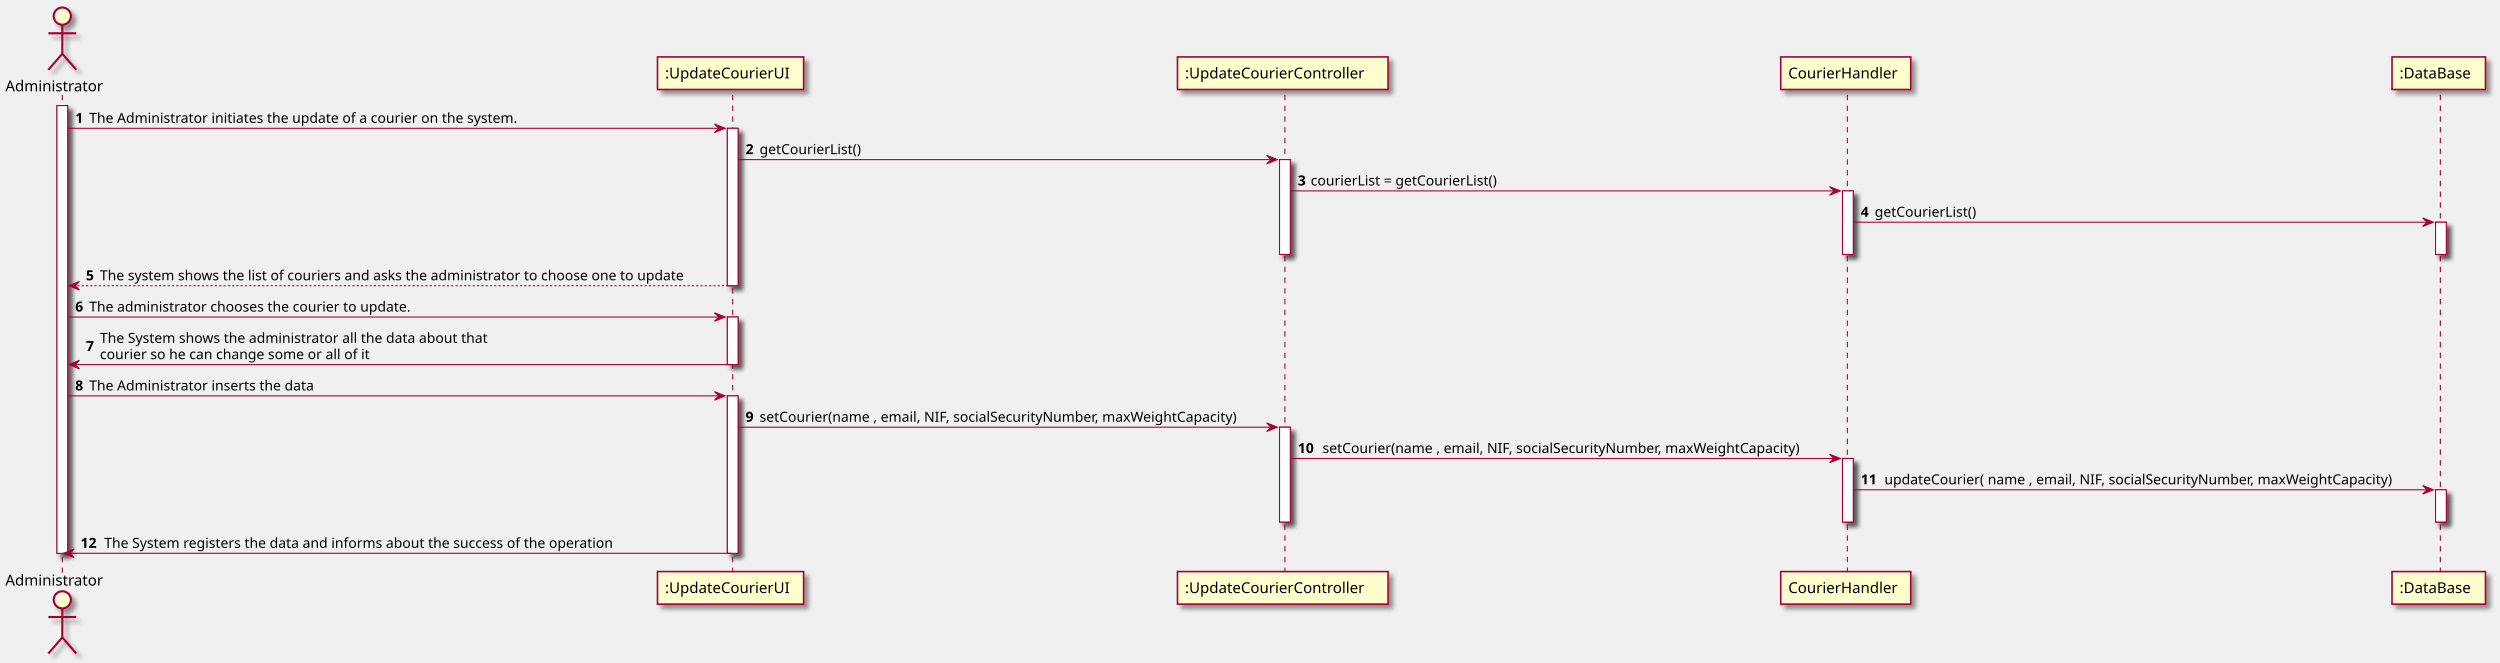
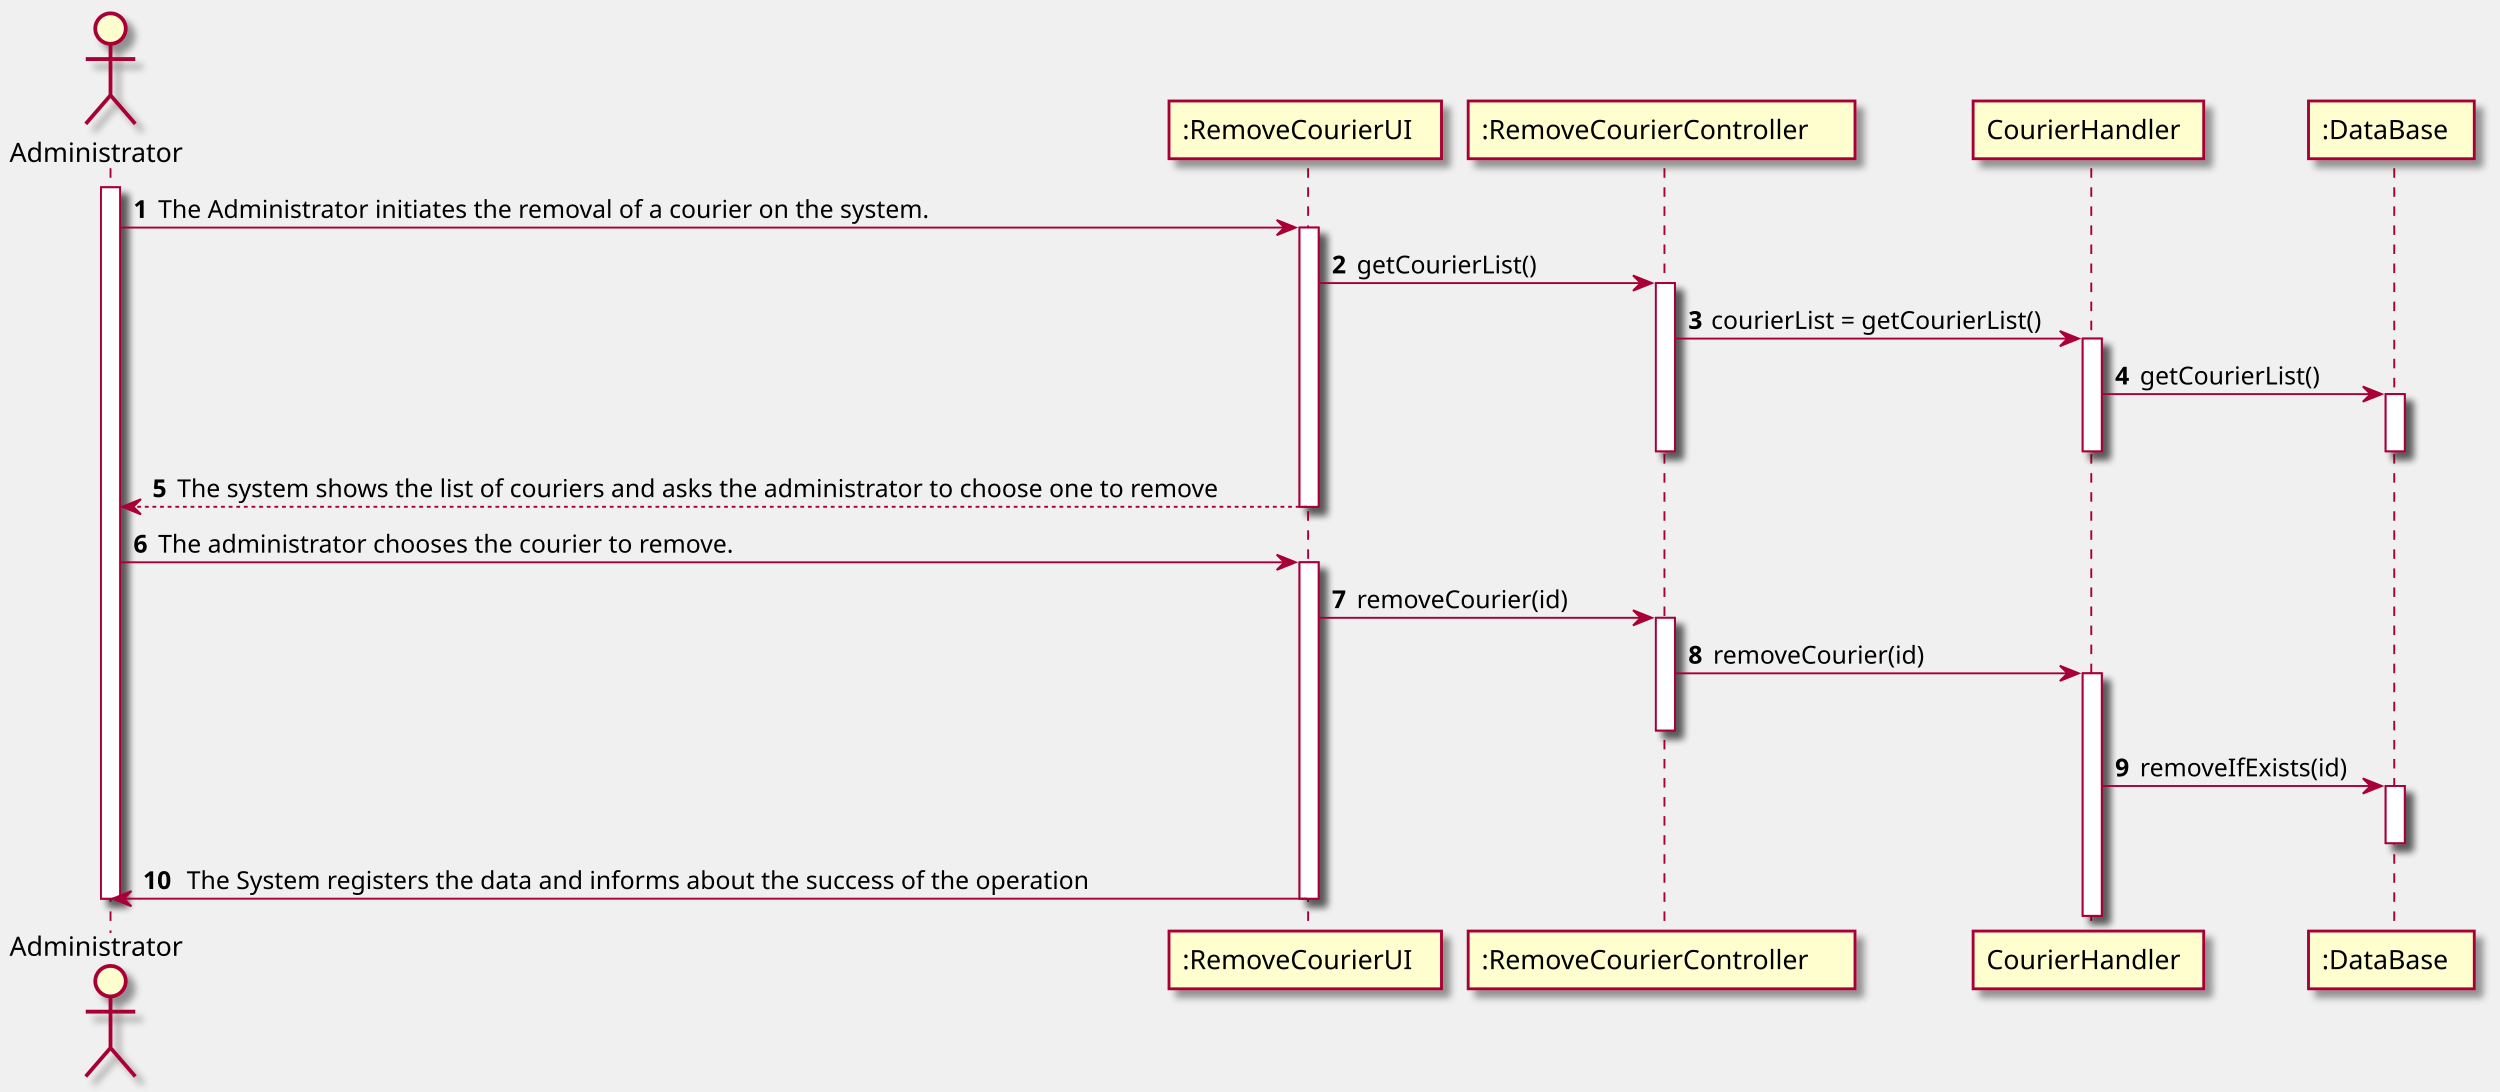
- <svg xmlns="http://www.w3.org/2000/svg" contentScriptType="application/ecmascript" contentStyleType="text/css" height="617px" preserveAspectRatio="none" style="width:2327px;height:617px;" version="1.1" viewBox="0 0 2327 617" width="2327px" zoomAndPan="magnify">
+ <svg xmlns="http://www.w3.org/2000/svg" contentScriptType="application/ecmascript" contentStyleType="text/css" height="573px" preserveAspectRatio="none" style="width:1312px;height:573px;" version="1.1" viewBox="0 0 1312 573" width="1312px" zoomAndPan="magnify">
  <defs>
-     <filter height="300%" id="f1w8qvtk20r7ju" width="300%" x="-1" y="-1">
+     <filter height="300%" id="f1m9w7pxy7maes" width="300%" x="-1" y="-1">
      <feGaussianBlur result="blurOut" stdDeviation="2.0" />
      <feColorMatrix in="blurOut" result="blurOut2" type="matrix" values="0 0 0 0 0 0 0 0 0 0 0 0 0 0 0 0 0 0 .4 0" />
      <feOffset dx="4.0" dy="4.0" in="blurOut2" result="blurOut3" />
      <feBlend in="SourceGraphic" in2="blurOut3" mode="normal" />
    </filter>
  </defs>
  <g>
-     <rect fill="#FFFFFF" filter="url(#f1w8qvtk20r7ju)" height="416.727" style="stroke:#A80036;stroke-width:1.0;" width="10" x="53" y="98.297" />
-     <rect fill="#FFFFFF" filter="url(#f1w8qvtk20r7ju)" height="146.531" style="stroke:#A80036;stroke-width:1.0;" width="10" x="677" y="119.43" />
-     <rect fill="#FFFFFF" filter="url(#f1w8qvtk20r7ju)" height="44.266" style="stroke:#A80036;stroke-width:1.0;" width="10" x="677" y="295.094" />
-     <rect fill="#FFFFFF" filter="url(#f1w8qvtk20r7ju)" height="146.531" style="stroke:#A80036;stroke-width:1.0;" width="10" x="677" y="368.492" />
-     <rect fill="#FFFFFF" filter="url(#f1w8qvtk20r7ju)" height="88.266" style="stroke:#A80036;stroke-width:1.0;" width="10" x="1191" y="148.562" />
-     <rect fill="#FFFFFF" filter="url(#f1w8qvtk20r7ju)" height="88.266" style="stroke:#A80036;stroke-width:1.0;" width="10" x="1191" y="397.625" />
-     <rect fill="#FFFFFF" filter="url(#f1w8qvtk20r7ju)" height="59.133" style="stroke:#A80036;stroke-width:1.0;" width="10" x="1715" y="177.695" />
-     <rect fill="#FFFFFF" filter="url(#f1w8qvtk20r7ju)" height="59.133" style="stroke:#A80036;stroke-width:1.0;" width="10" x="1715" y="426.758" />
-     <rect fill="#FFFFFF" filter="url(#f1w8qvtk20r7ju)" height="30" style="stroke:#A80036;stroke-width:1.0;" width="10" x="2267" y="206.828" />
-     <rect fill="#FFFFFF" filter="url(#f1w8qvtk20r7ju)" height="30" style="stroke:#A80036;stroke-width:1.0;" width="10" x="2267" y="455.891" />
-     <line style="stroke:#A80036;stroke-width:1.0;stroke-dasharray:5.0,5.0;" x1="58" x2="58" y1="88.297" y2="533.023" />
-     <line style="stroke:#A80036;stroke-width:1.0;stroke-dasharray:5.0,5.0;" x1="682" x2="682" y1="88.297" y2="533.023" />
-     <line style="stroke:#A80036;stroke-width:1.0;stroke-dasharray:5.0,5.0;" x1="1196" x2="1196" y1="88.297" y2="533.023" />
-     <line style="stroke:#A80036;stroke-width:1.0;stroke-dasharray:5.0,5.0;" x1="1719.5" x2="1719.5" y1="88.297" y2="533.023" />
-     <line style="stroke:#A80036;stroke-width:1.0;stroke-dasharray:5.0,5.0;" x1="2271.5" x2="2271.5" y1="88.297" y2="533.023" />
+     <rect fill="#FFFFFF" filter="url(#f1m9w7pxy7maes)" height="373.328" style="stroke:#A80036;stroke-width:1.0;" width="10" x="53" y="98.297" />
+     <rect fill="#FFFFFF" filter="url(#f1m9w7pxy7maes)" height="146.531" style="stroke:#A80036;stroke-width:1.0;" width="10" x="682" y="119.43" />
+     <rect fill="#FFFFFF" filter="url(#f1m9w7pxy7maes)" height="176.531" style="stroke:#A80036;stroke-width:1.0;" width="10" x="682" y="295.094" />
+     <rect fill="#FFFFFF" filter="url(#f1m9w7pxy7maes)" height="88.266" style="stroke:#A80036;stroke-width:1.0;" width="10" x="869" y="148.562" />
+     <rect fill="#FFFFFF" filter="url(#f1m9w7pxy7maes)" height="59.133" style="stroke:#A80036;stroke-width:1.0;" width="10" x="869" y="324.227" />
+     <rect fill="#FFFFFF" filter="url(#f1m9w7pxy7maes)" height="59.133" style="stroke:#A80036;stroke-width:1.0;" width="10" x="1093" y="177.695" />
+     <rect fill="#FFFFFF" filter="url(#f1m9w7pxy7maes)" height="127.266" style="stroke:#A80036;stroke-width:1.0;" width="10" x="1093" y="353.359" />
+     <rect fill="#FFFFFF" filter="url(#f1m9w7pxy7maes)" height="30" style="stroke:#A80036;stroke-width:1.0;" width="10" x="1252" y="206.828" />
+     <rect fill="#FFFFFF" filter="url(#f1m9w7pxy7maes)" height="30" style="stroke:#A80036;stroke-width:1.0;" width="10" x="1252" y="412.492" />
+     <line style="stroke:#A80036;stroke-width:1.0;stroke-dasharray:5.0,5.0;" x1="58" x2="58" y1="88.297" y2="489.625" />
+     <line style="stroke:#A80036;stroke-width:1.0;stroke-dasharray:5.0,5.0;" x1="686.5" x2="686.5" y1="88.297" y2="489.625" />
+     <line style="stroke:#A80036;stroke-width:1.0;stroke-dasharray:5.0,5.0;" x1="873.5" x2="873.5" y1="88.297" y2="489.625" />
+     <line style="stroke:#A80036;stroke-width:1.0;stroke-dasharray:5.0,5.0;" x1="1097.5" x2="1097.5" y1="88.297" y2="489.625" />
+     <line style="stroke:#A80036;stroke-width:1.0;stroke-dasharray:5.0,5.0;" x1="1256.5" x2="1256.5" y1="88.297" y2="489.625" />
    <text fill="#000000" font-family="sans-serif" font-size="14" lengthAdjust="spacing" textLength="100" x="5" y="84.995">Administrator</text>
-     <ellipse cx="58" cy="15" fill="#FEFECE" filter="url(#f1w8qvtk20r7ju)" rx="8" ry="8" style="stroke:#A80036;stroke-width:2.0;" />
-     <path d="M58,23 L58,50 M45,31 L71,31 M58,50 L45,65 M58,50 L71,65 " fill="none" filter="url(#f1w8qvtk20r7ju)" style="stroke:#A80036;stroke-width:2.0;" />
-     <text fill="#000000" font-family="sans-serif" font-size="14" lengthAdjust="spacing" textLength="100" x="5" y="545.019">Administrator</text>
-     <ellipse cx="58" cy="558.32" fill="#FEFECE" filter="url(#f1w8qvtk20r7ju)" rx="8" ry="8" style="stroke:#A80036;stroke-width:2.0;" />
-     <path d="M58,566.32 L58,593.32 M45,574.32 L71,574.32 M58,593.32 L45,608.32 M58,593.32 L71,608.32 " fill="none" filter="url(#f1w8qvtk20r7ju)" style="stroke:#A80036;stroke-width:2.0;" />
-     <rect fill="#FEFECE" filter="url(#f1w8qvtk20r7ju)" height="30.297" style="stroke:#A80036;stroke-width:1.5;" width="136" x="612" y="53" />
-     <text fill="#000000" font-family="sans-serif" font-size="14" lengthAdjust="spacing" textLength="122" x="619" y="72.995">:UpdateCourierUI</text>
-     <rect fill="#FEFECE" filter="url(#f1w8qvtk20r7ju)" height="30.297" style="stroke:#A80036;stroke-width:1.5;" width="136" x="612" y="532.023" />
-     <text fill="#000000" font-family="sans-serif" font-size="14" lengthAdjust="spacing" textLength="122" x="619" y="552.019">:UpdateCourierUI</text>
-     <rect fill="#FEFECE" filter="url(#f1w8qvtk20r7ju)" height="30.297" style="stroke:#A80036;stroke-width:1.5;" width="196" x="1096" y="53" />
-     <text fill="#000000" font-family="sans-serif" font-size="14" lengthAdjust="spacing" textLength="182" x="1103" y="72.995">:UpdateCourierController</text>
-     <rect fill="#FEFECE" filter="url(#f1w8qvtk20r7ju)" height="30.297" style="stroke:#A80036;stroke-width:1.5;" width="196" x="1096" y="532.023" />
-     <text fill="#000000" font-family="sans-serif" font-size="14" lengthAdjust="spacing" textLength="182" x="1103" y="552.019">:UpdateCourierController</text>
-     <rect fill="#FEFECE" filter="url(#f1w8qvtk20r7ju)" height="30.297" style="stroke:#A80036;stroke-width:1.5;" width="121" x="1657.5" y="53" />
-     <text fill="#000000" font-family="sans-serif" font-size="14" lengthAdjust="spacing" textLength="107" x="1664.5" y="72.995">CourierHandler</text>
-     <rect fill="#FEFECE" filter="url(#f1w8qvtk20r7ju)" height="30.297" style="stroke:#A80036;stroke-width:1.5;" width="121" x="1657.5" y="532.023" />
-     <text fill="#000000" font-family="sans-serif" font-size="14" lengthAdjust="spacing" textLength="107" x="1664.5" y="552.019">CourierHandler</text>
-     <rect fill="#FEFECE" filter="url(#f1w8qvtk20r7ju)" height="30.297" style="stroke:#A80036;stroke-width:1.5;" width="87" x="2226.5" y="53" />
-     <text fill="#000000" font-family="sans-serif" font-size="14" lengthAdjust="spacing" textLength="73" x="2233.5" y="72.995">:DataBase</text>
-     <rect fill="#FEFECE" filter="url(#f1w8qvtk20r7ju)" height="30.297" style="stroke:#A80036;stroke-width:1.5;" width="87" x="2226.5" y="532.023" />
-     <text fill="#000000" font-family="sans-serif" font-size="14" lengthAdjust="spacing" textLength="73" x="2233.5" y="552.019">:DataBase</text>
-     <rect fill="#FFFFFF" filter="url(#f1w8qvtk20r7ju)" height="416.727" style="stroke:#A80036;stroke-width:1.0;" width="10" x="53" y="98.297" />
-     <rect fill="#FFFFFF" filter="url(#f1w8qvtk20r7ju)" height="146.531" style="stroke:#A80036;stroke-width:1.0;" width="10" x="677" y="119.43" />
-     <rect fill="#FFFFFF" filter="url(#f1w8qvtk20r7ju)" height="44.266" style="stroke:#A80036;stroke-width:1.0;" width="10" x="677" y="295.094" />
-     <rect fill="#FFFFFF" filter="url(#f1w8qvtk20r7ju)" height="146.531" style="stroke:#A80036;stroke-width:1.0;" width="10" x="677" y="368.492" />
-     <rect fill="#FFFFFF" filter="url(#f1w8qvtk20r7ju)" height="88.266" style="stroke:#A80036;stroke-width:1.0;" width="10" x="1191" y="148.562" />
-     <rect fill="#FFFFFF" filter="url(#f1w8qvtk20r7ju)" height="88.266" style="stroke:#A80036;stroke-width:1.0;" width="10" x="1191" y="397.625" />
-     <rect fill="#FFFFFF" filter="url(#f1w8qvtk20r7ju)" height="59.133" style="stroke:#A80036;stroke-width:1.0;" width="10" x="1715" y="177.695" />
-     <rect fill="#FFFFFF" filter="url(#f1w8qvtk20r7ju)" height="59.133" style="stroke:#A80036;stroke-width:1.0;" width="10" x="1715" y="426.758" />
-     <rect fill="#FFFFFF" filter="url(#f1w8qvtk20r7ju)" height="30" style="stroke:#A80036;stroke-width:1.0;" width="10" x="2267" y="206.828" />
-     <rect fill="#FFFFFF" filter="url(#f1w8qvtk20r7ju)" height="30" style="stroke:#A80036;stroke-width:1.0;" width="10" x="2267" y="455.891" />
-     <polygon fill="#A80036" points="665,115.43,675,119.43,665,123.43,669,119.43" style="stroke:#A80036;stroke-width:1.0;" />
-     <line style="stroke:#A80036;stroke-width:1.0;" x1="63" x2="671" y1="119.43" y2="119.43" />
+     <ellipse cx="58" cy="15" fill="#FEFECE" filter="url(#f1m9w7pxy7maes)" rx="8" ry="8" style="stroke:#A80036;stroke-width:2.0;" />
+     <path d="M58,23 L58,50 M45,31 L71,31 M58,50 L45,65 M58,50 L71,65 " fill="none" filter="url(#f1m9w7pxy7maes)" style="stroke:#A80036;stroke-width:2.0;" />
+     <text fill="#000000" font-family="sans-serif" font-size="14" lengthAdjust="spacing" textLength="100" x="5" y="501.62">Administrator</text>
+     <ellipse cx="58" cy="514.922" fill="#FEFECE" filter="url(#f1m9w7pxy7maes)" rx="8" ry="8" style="stroke:#A80036;stroke-width:2.0;" />
+     <path d="M58,522.922 L58,549.922 M45,530.922 L71,530.922 M58,549.922 L45,564.922 M58,549.922 L71,564.922 " fill="none" filter="url(#f1m9w7pxy7maes)" style="stroke:#A80036;stroke-width:2.0;" />
+     <rect fill="#FEFECE" filter="url(#f1m9w7pxy7maes)" height="30.297" style="stroke:#A80036;stroke-width:1.5;" width="143" x="613.5" y="53" />
+     <text fill="#000000" font-family="sans-serif" font-size="14" lengthAdjust="spacing" textLength="129" x="620.5" y="72.995">:RemoveCourierUI</text>
+     <rect fill="#FEFECE" filter="url(#f1m9w7pxy7maes)" height="30.297" style="stroke:#A80036;stroke-width:1.5;" width="143" x="613.5" y="488.625" />
+     <text fill="#000000" font-family="sans-serif" font-size="14" lengthAdjust="spacing" textLength="129" x="620.5" y="508.62">:RemoveCourierUI</text>
+     <rect fill="#FEFECE" filter="url(#f1m9w7pxy7maes)" height="30.297" style="stroke:#A80036;stroke-width:1.5;" width="203" x="770.5" y="53" />
+     <text fill="#000000" font-family="sans-serif" font-size="14" lengthAdjust="spacing" textLength="189" x="777.5" y="72.995">:RemoveCourierController</text>
+     <rect fill="#FEFECE" filter="url(#f1m9w7pxy7maes)" height="30.297" style="stroke:#A80036;stroke-width:1.5;" width="203" x="770.5" y="488.625" />
+     <text fill="#000000" font-family="sans-serif" font-size="14" lengthAdjust="spacing" textLength="189" x="777.5" y="508.62">:RemoveCourierController</text>
+     <rect fill="#FEFECE" filter="url(#f1m9w7pxy7maes)" height="30.297" style="stroke:#A80036;stroke-width:1.5;" width="121" x="1035.5" y="53" />
+     <text fill="#000000" font-family="sans-serif" font-size="14" lengthAdjust="spacing" textLength="107" x="1042.5" y="72.995">CourierHandler</text>
+     <rect fill="#FEFECE" filter="url(#f1m9w7pxy7maes)" height="30.297" style="stroke:#A80036;stroke-width:1.5;" width="121" x="1035.5" y="488.625" />
+     <text fill="#000000" font-family="sans-serif" font-size="14" lengthAdjust="spacing" textLength="107" x="1042.5" y="508.62">CourierHandler</text>
+     <rect fill="#FEFECE" filter="url(#f1m9w7pxy7maes)" height="30.297" style="stroke:#A80036;stroke-width:1.5;" width="87" x="1211.5" y="53" />
+     <text fill="#000000" font-family="sans-serif" font-size="14" lengthAdjust="spacing" textLength="73" x="1218.5" y="72.995">:DataBase</text>
+     <rect fill="#FEFECE" filter="url(#f1m9w7pxy7maes)" height="30.297" style="stroke:#A80036;stroke-width:1.5;" width="87" x="1211.5" y="488.625" />
+     <text fill="#000000" font-family="sans-serif" font-size="14" lengthAdjust="spacing" textLength="73" x="1218.5" y="508.62">:DataBase</text>
+     <rect fill="#FFFFFF" filter="url(#f1m9w7pxy7maes)" height="373.328" style="stroke:#A80036;stroke-width:1.0;" width="10" x="53" y="98.297" />
+     <rect fill="#FFFFFF" filter="url(#f1m9w7pxy7maes)" height="146.531" style="stroke:#A80036;stroke-width:1.0;" width="10" x="682" y="119.43" />
+     <rect fill="#FFFFFF" filter="url(#f1m9w7pxy7maes)" height="176.531" style="stroke:#A80036;stroke-width:1.0;" width="10" x="682" y="295.094" />
+     <rect fill="#FFFFFF" filter="url(#f1m9w7pxy7maes)" height="88.266" style="stroke:#A80036;stroke-width:1.0;" width="10" x="869" y="148.562" />
+     <rect fill="#FFFFFF" filter="url(#f1m9w7pxy7maes)" height="59.133" style="stroke:#A80036;stroke-width:1.0;" width="10" x="869" y="324.227" />
+     <rect fill="#FFFFFF" filter="url(#f1m9w7pxy7maes)" height="59.133" style="stroke:#A80036;stroke-width:1.0;" width="10" x="1093" y="177.695" />
+     <rect fill="#FFFFFF" filter="url(#f1m9w7pxy7maes)" height="127.266" style="stroke:#A80036;stroke-width:1.0;" width="10" x="1093" y="353.359" />
+     <rect fill="#FFFFFF" filter="url(#f1m9w7pxy7maes)" height="30" style="stroke:#A80036;stroke-width:1.0;" width="10" x="1252" y="206.828" />
+     <rect fill="#FFFFFF" filter="url(#f1m9w7pxy7maes)" height="30" style="stroke:#A80036;stroke-width:1.0;" width="10" x="1252" y="412.492" />
+     <polygon fill="#A80036" points="670,115.43,680,119.43,670,123.43,674,119.43" style="stroke:#A80036;stroke-width:1.0;" />
+     <line style="stroke:#A80036;stroke-width:1.0;" x1="63" x2="676" y1="119.43" y2="119.43" />
    <text fill="#000000" font-family="sans-serif" font-size="13" font-weight="bold" lengthAdjust="spacing" textLength="9" x="70" y="114.364">1</text>
-     <text fill="#000000" font-family="sans-serif" font-size="13" lengthAdjust="spacing" textLength="421" x="83" y="114.364">The Administrator initiates the update of a courier on the system.</text>
-     <polygon fill="#A80036" points="1179,144.562,1189,148.562,1179,152.562,1183,148.562" style="stroke:#A80036;stroke-width:1.0;" />
-     <line style="stroke:#A80036;stroke-width:1.0;" x1="687" x2="1185" y1="148.562" y2="148.562" />
-     <text fill="#000000" font-family="sans-serif" font-size="13" font-weight="bold" lengthAdjust="spacing" textLength="9" x="694" y="143.497">2</text>
-     <text fill="#000000" font-family="sans-serif" font-size="13" lengthAdjust="spacing" textLength="99" x="707" y="143.497">getCourierList()</text>
-     <polygon fill="#A80036" points="1703,173.695,1713,177.695,1703,181.695,1707,177.695" style="stroke:#A80036;stroke-width:1.0;" />
-     <line style="stroke:#A80036;stroke-width:1.0;" x1="1201" x2="1709" y1="177.695" y2="177.695" />
-     <text fill="#000000" font-family="sans-serif" font-size="13" font-weight="bold" lengthAdjust="spacing" textLength="8" x="1208" y="172.629">3</text>
-     <text fill="#000000" font-family="sans-serif" font-size="13" lengthAdjust="spacing" textLength="183" x="1220" y="172.629">courierList = getCourierList()</text>
-     <polygon fill="#A80036" points="2255,202.828,2265,206.828,2255,210.828,2259,206.828" style="stroke:#A80036;stroke-width:1.0;" />
-     <line style="stroke:#A80036;stroke-width:1.0;" x1="1725" x2="2261" y1="206.828" y2="206.828" />
-     <text fill="#000000" font-family="sans-serif" font-size="13" font-weight="bold" lengthAdjust="spacing" textLength="9" x="1732" y="201.762">4</text>
-     <text fill="#000000" font-family="sans-serif" font-size="13" lengthAdjust="spacing" textLength="99" x="1745" y="201.762">getCourierList()</text>
+     <text fill="#000000" font-family="sans-serif" font-size="13" lengthAdjust="spacing" textLength="429" x="83" y="114.364">The Administrator initiates the removal of a courier on the system.</text>
+     <polygon fill="#A80036" points="857,144.562,867,148.562,857,152.562,861,148.562" style="stroke:#A80036;stroke-width:1.0;" />
+     <line style="stroke:#A80036;stroke-width:1.0;" x1="692" x2="863" y1="148.562" y2="148.562" />
+     <text fill="#000000" font-family="sans-serif" font-size="13" font-weight="bold" lengthAdjust="spacing" textLength="9" x="699" y="143.497">2</text>
+     <text fill="#000000" font-family="sans-serif" font-size="13" lengthAdjust="spacing" textLength="99" x="712" y="143.497">getCourierList()</text>
+     <polygon fill="#A80036" points="1081,173.695,1091,177.695,1081,181.695,1085,177.695" style="stroke:#A80036;stroke-width:1.0;" />
+     <line style="stroke:#A80036;stroke-width:1.0;" x1="879" x2="1087" y1="177.695" y2="177.695" />
+     <text fill="#000000" font-family="sans-serif" font-size="13" font-weight="bold" lengthAdjust="spacing" textLength="8" x="886" y="172.629">3</text>
+     <text fill="#000000" font-family="sans-serif" font-size="13" lengthAdjust="spacing" textLength="183" x="898" y="172.629">courierList = getCourierList()</text>
+     <polygon fill="#A80036" points="1240,202.828,1250,206.828,1240,210.828,1244,206.828" style="stroke:#A80036;stroke-width:1.0;" />
+     <line style="stroke:#A80036;stroke-width:1.0;" x1="1103" x2="1246" y1="206.828" y2="206.828" />
+     <text fill="#000000" font-family="sans-serif" font-size="13" font-weight="bold" lengthAdjust="spacing" textLength="9" x="1110" y="201.762">4</text>
+     <text fill="#000000" font-family="sans-serif" font-size="13" lengthAdjust="spacing" textLength="99" x="1123" y="201.762">getCourierList()</text>
    <polygon fill="#A80036" points="74,261.961,64,265.961,74,269.961,70,265.961" style="stroke:#A80036;stroke-width:1.0;" />
-     <line style="stroke:#A80036;stroke-width:1.0;stroke-dasharray:2.0,2.0;" x1="68" x2="681" y1="265.961" y2="265.961" />
+     <line style="stroke:#A80036;stroke-width:1.0;stroke-dasharray:2.0,2.0;" x1="68" x2="686" y1="265.961" y2="265.961" />
    <text fill="#000000" font-family="sans-serif" font-size="13" font-weight="bold" lengthAdjust="spacing" textLength="9" x="80" y="260.895">5</text>
-     <text fill="#000000" font-family="sans-serif" font-size="13" lengthAdjust="spacing" textLength="577" x="93" y="260.895">The system shows the list of couriers and asks the administrator to choose one to update</text>
-     <polygon fill="#A80036" points="665,291.094,675,295.094,665,299.094,669,295.094" style="stroke:#A80036;stroke-width:1.0;" />
-     <line style="stroke:#A80036;stroke-width:1.0;" x1="63" x2="671" y1="295.094" y2="295.094" />
+     <text fill="#000000" font-family="sans-serif" font-size="13" lengthAdjust="spacing" textLength="582" x="93" y="260.895">The system shows the list of couriers and asks the administrator to choose one to remove</text>
+     <polygon fill="#A80036" points="670,291.094,680,295.094,670,299.094,674,295.094" style="stroke:#A80036;stroke-width:1.0;" />
+     <line style="stroke:#A80036;stroke-width:1.0;" x1="63" x2="676" y1="295.094" y2="295.094" />
    <text fill="#000000" font-family="sans-serif" font-size="13" font-weight="bold" lengthAdjust="spacing" textLength="9" x="70" y="290.028">6</text>
-     <text fill="#000000" font-family="sans-serif" font-size="13" lengthAdjust="spacing" textLength="314" x="83" y="290.028">The administrator chooses the courier to update.</text>
-     <polygon fill="#A80036" points="74,335.359,64,339.359,74,343.359,70,339.359" style="stroke:#A80036;stroke-width:1.0;" />
-     <line style="stroke:#A80036;stroke-width:1.0;" x1="68" x2="681" y1="339.359" y2="339.359" />
-     <text fill="#000000" font-family="sans-serif" font-size="13" font-weight="bold" lengthAdjust="spacing" textLength="9" x="80" y="326.727">7</text>
-     <text fill="#000000" font-family="sans-serif" font-size="13" lengthAdjust="spacing" textLength="384" x="93" y="319.161">The System shows the administrator all the data about that</text>
-     <text fill="#000000" font-family="sans-serif" font-size="13" lengthAdjust="spacing" textLength="265" x="93" y="334.293">courier so he can change some or all of it</text>
-     <polygon fill="#A80036" points="665,364.492,675,368.492,665,372.492,669,368.492" style="stroke:#A80036;stroke-width:1.0;" />
-     <line style="stroke:#A80036;stroke-width:1.0;" x1="63" x2="671" y1="368.492" y2="368.492" />
-     <text fill="#000000" font-family="sans-serif" font-size="13" font-weight="bold" lengthAdjust="spacing" textLength="9" x="70" y="363.426">8</text>
-     <text fill="#000000" font-family="sans-serif" font-size="13" lengthAdjust="spacing" textLength="220" x="83" y="363.426">The Administrator inserts the data</text>
-     <polygon fill="#A80036" points="1179,393.625,1189,397.625,1179,401.625,1183,397.625" style="stroke:#A80036;stroke-width:1.0;" />
-     <line style="stroke:#A80036;stroke-width:1.0;" x1="687" x2="1185" y1="397.625" y2="397.625" />
-     <text fill="#000000" font-family="sans-serif" font-size="13" font-weight="bold" lengthAdjust="spacing" textLength="9" x="694" y="392.559">9</text>
-     <text fill="#000000" font-family="sans-serif" font-size="13" lengthAdjust="spacing" textLength="472" x="707" y="392.559">setCourier(name , email, NIF, socialSecurityNumber, maxWeightCapacity)</text>
-     <polygon fill="#A80036" points="1703,422.758,1713,426.758,1703,430.758,1707,426.758" style="stroke:#A80036;stroke-width:1.0;" />
-     <line style="stroke:#A80036;stroke-width:1.0;" x1="1201" x2="1709" y1="426.758" y2="426.758" />
-     <text fill="#000000" font-family="sans-serif" font-size="13" font-weight="bold" lengthAdjust="spacing" textLength="19" x="1208" y="421.692">10</text>
-     <text fill="#000000" font-family="sans-serif" font-size="13" lengthAdjust="spacing" textLength="472" x="1231" y="421.692">setCourier(name , email, NIF, socialSecurityNumber, maxWeightCapacity)</text>
-     <polygon fill="#A80036" points="2255,451.891,2265,455.891,2255,459.891,2259,455.891" style="stroke:#A80036;stroke-width:1.0;" />
-     <line style="stroke:#A80036;stroke-width:1.0;" x1="1725" x2="2261" y1="455.891" y2="455.891" />
-     <text fill="#000000" font-family="sans-serif" font-size="13" font-weight="bold" lengthAdjust="spacing" textLength="18" x="1732" y="450.825">11</text>
-     <text fill="#000000" font-family="sans-serif" font-size="13" lengthAdjust="spacing" textLength="501" x="1754" y="450.825">updateCourier( name , email, NIF, socialSecurityNumber, maxWeightCapacity)</text>
-     <polygon fill="#A80036" points="69,511.023,59,515.023,69,519.023,65,515.023" style="stroke:#A80036;stroke-width:1.0;" />
-     <line style="stroke:#A80036;stroke-width:1.0;" x1="63" x2="681" y1="515.023" y2="515.023" />
-     <text fill="#000000" font-family="sans-serif" font-size="13" font-weight="bold" lengthAdjust="spacing" textLength="18" x="75" y="509.957">12</text>
-     <text fill="#000000" font-family="sans-serif" font-size="13" lengthAdjust="spacing" textLength="504" x="97" y="509.957">The System registers the data and informs about the success of the operation</text>
+     <text fill="#000000" font-family="sans-serif" font-size="13" lengthAdjust="spacing" textLength="319" x="83" y="290.028">The administrator chooses the courier to remove.</text>
+     <polygon fill="#A80036" points="857,320.227,867,324.227,857,328.227,861,324.227" style="stroke:#A80036;stroke-width:1.0;" />
+     <line style="stroke:#A80036;stroke-width:1.0;" x1="692" x2="863" y1="324.227" y2="324.227" />
+     <text fill="#000000" font-family="sans-serif" font-size="13" font-weight="bold" lengthAdjust="spacing" textLength="9" x="699" y="319.161">7</text>
+     <text fill="#000000" font-family="sans-serif" font-size="13" lengthAdjust="spacing" textLength="117" x="712" y="319.161">removeCourier(id)</text>
+     <polygon fill="#A80036" points="1081,349.359,1091,353.359,1081,357.359,1085,353.359" style="stroke:#A80036;stroke-width:1.0;" />
+     <line style="stroke:#A80036;stroke-width:1.0;" x1="879" x2="1087" y1="353.359" y2="353.359" />
+     <text fill="#000000" font-family="sans-serif" font-size="13" font-weight="bold" lengthAdjust="spacing" textLength="9" x="886" y="348.293">8</text>
+     <text fill="#000000" font-family="sans-serif" font-size="13" lengthAdjust="spacing" textLength="117" x="899" y="348.293">removeCourier(id)</text>
+     <polygon fill="#A80036" points="1240,408.492,1250,412.492,1240,416.492,1244,412.492" style="stroke:#A80036;stroke-width:1.0;" />
+     <line style="stroke:#A80036;stroke-width:1.0;" x1="1103" x2="1246" y1="412.492" y2="412.492" />
+     <text fill="#000000" font-family="sans-serif" font-size="13" font-weight="bold" lengthAdjust="spacing" textLength="9" x="1110" y="407.426">9</text>
+     <text fill="#000000" font-family="sans-serif" font-size="13" lengthAdjust="spacing" textLength="117" x="1123" y="407.426">removeIfExists(id)</text>
+     <polygon fill="#A80036" points="69,467.625,59,471.625,69,475.625,65,471.625" style="stroke:#A80036;stroke-width:1.0;" />
+     <line style="stroke:#A80036;stroke-width:1.0;" x1="63" x2="686" y1="471.625" y2="471.625" />
+     <text fill="#000000" font-family="sans-serif" font-size="13" font-weight="bold" lengthAdjust="spacing" textLength="19" x="75" y="466.559">10</text>
+     <text fill="#000000" font-family="sans-serif" font-size="13" lengthAdjust="spacing" textLength="504" x="98" y="466.559">The System registers the data and informs about the success of the operation</text>
  </g>
</svg>
